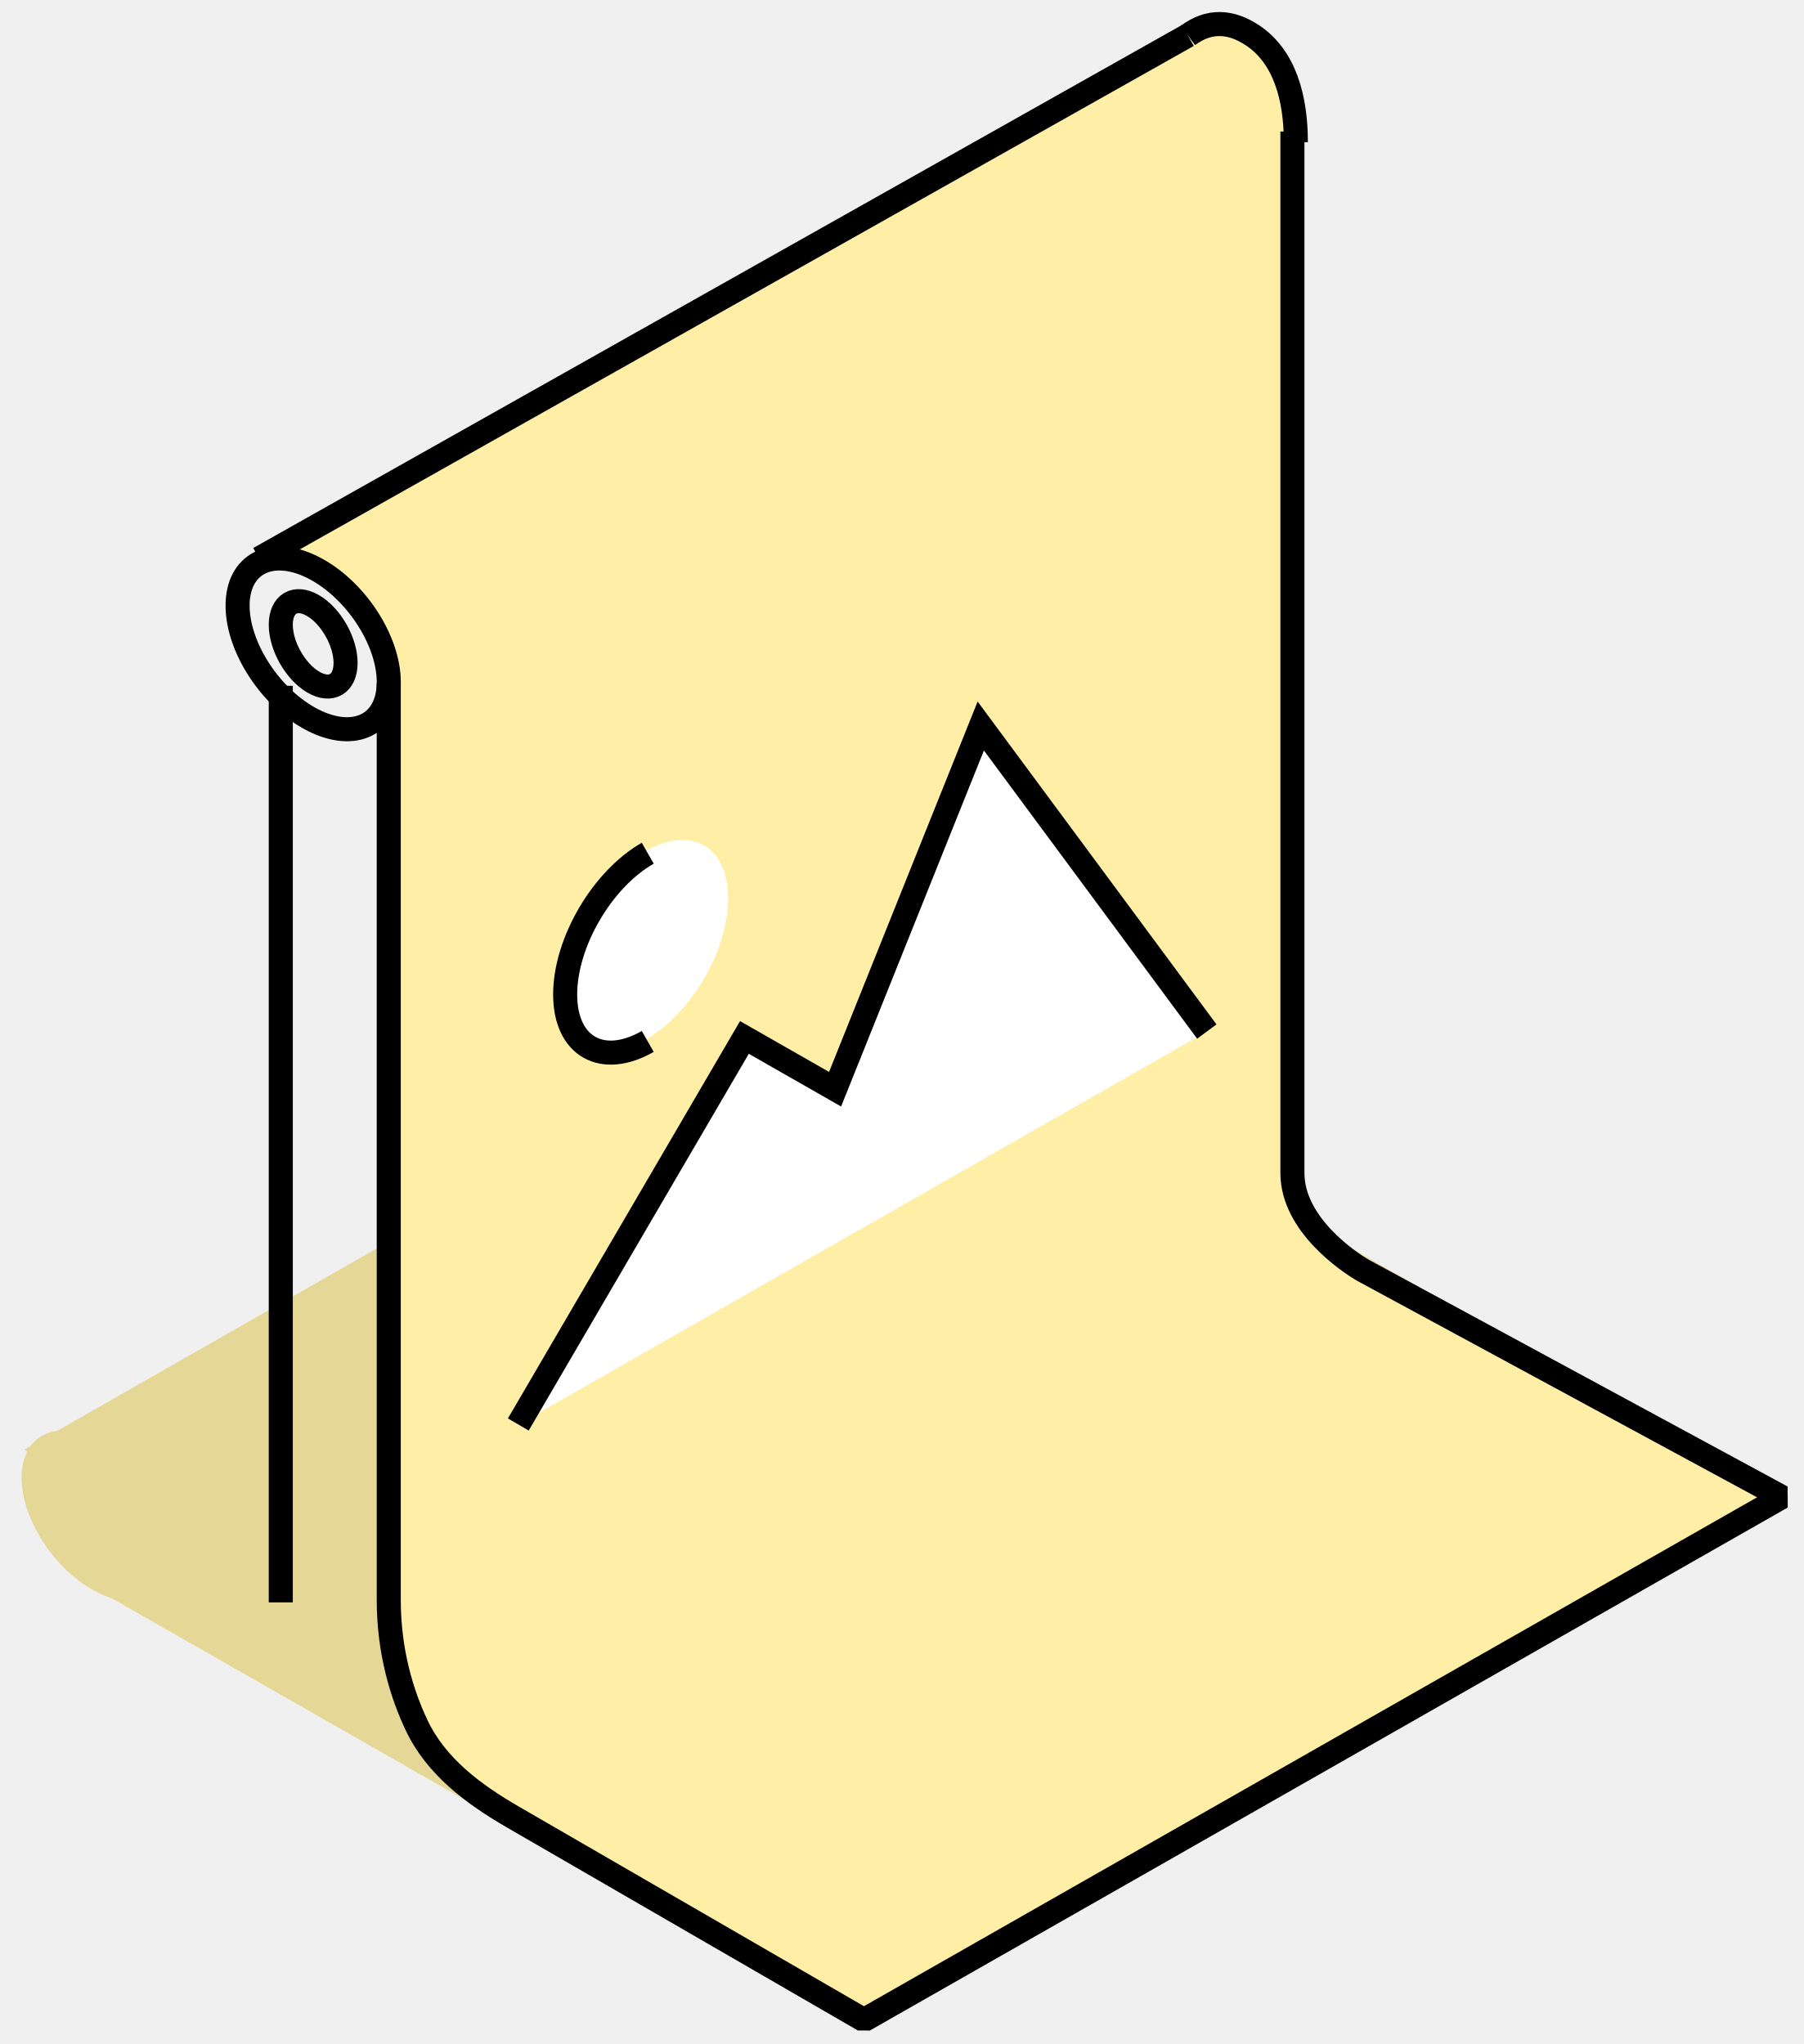
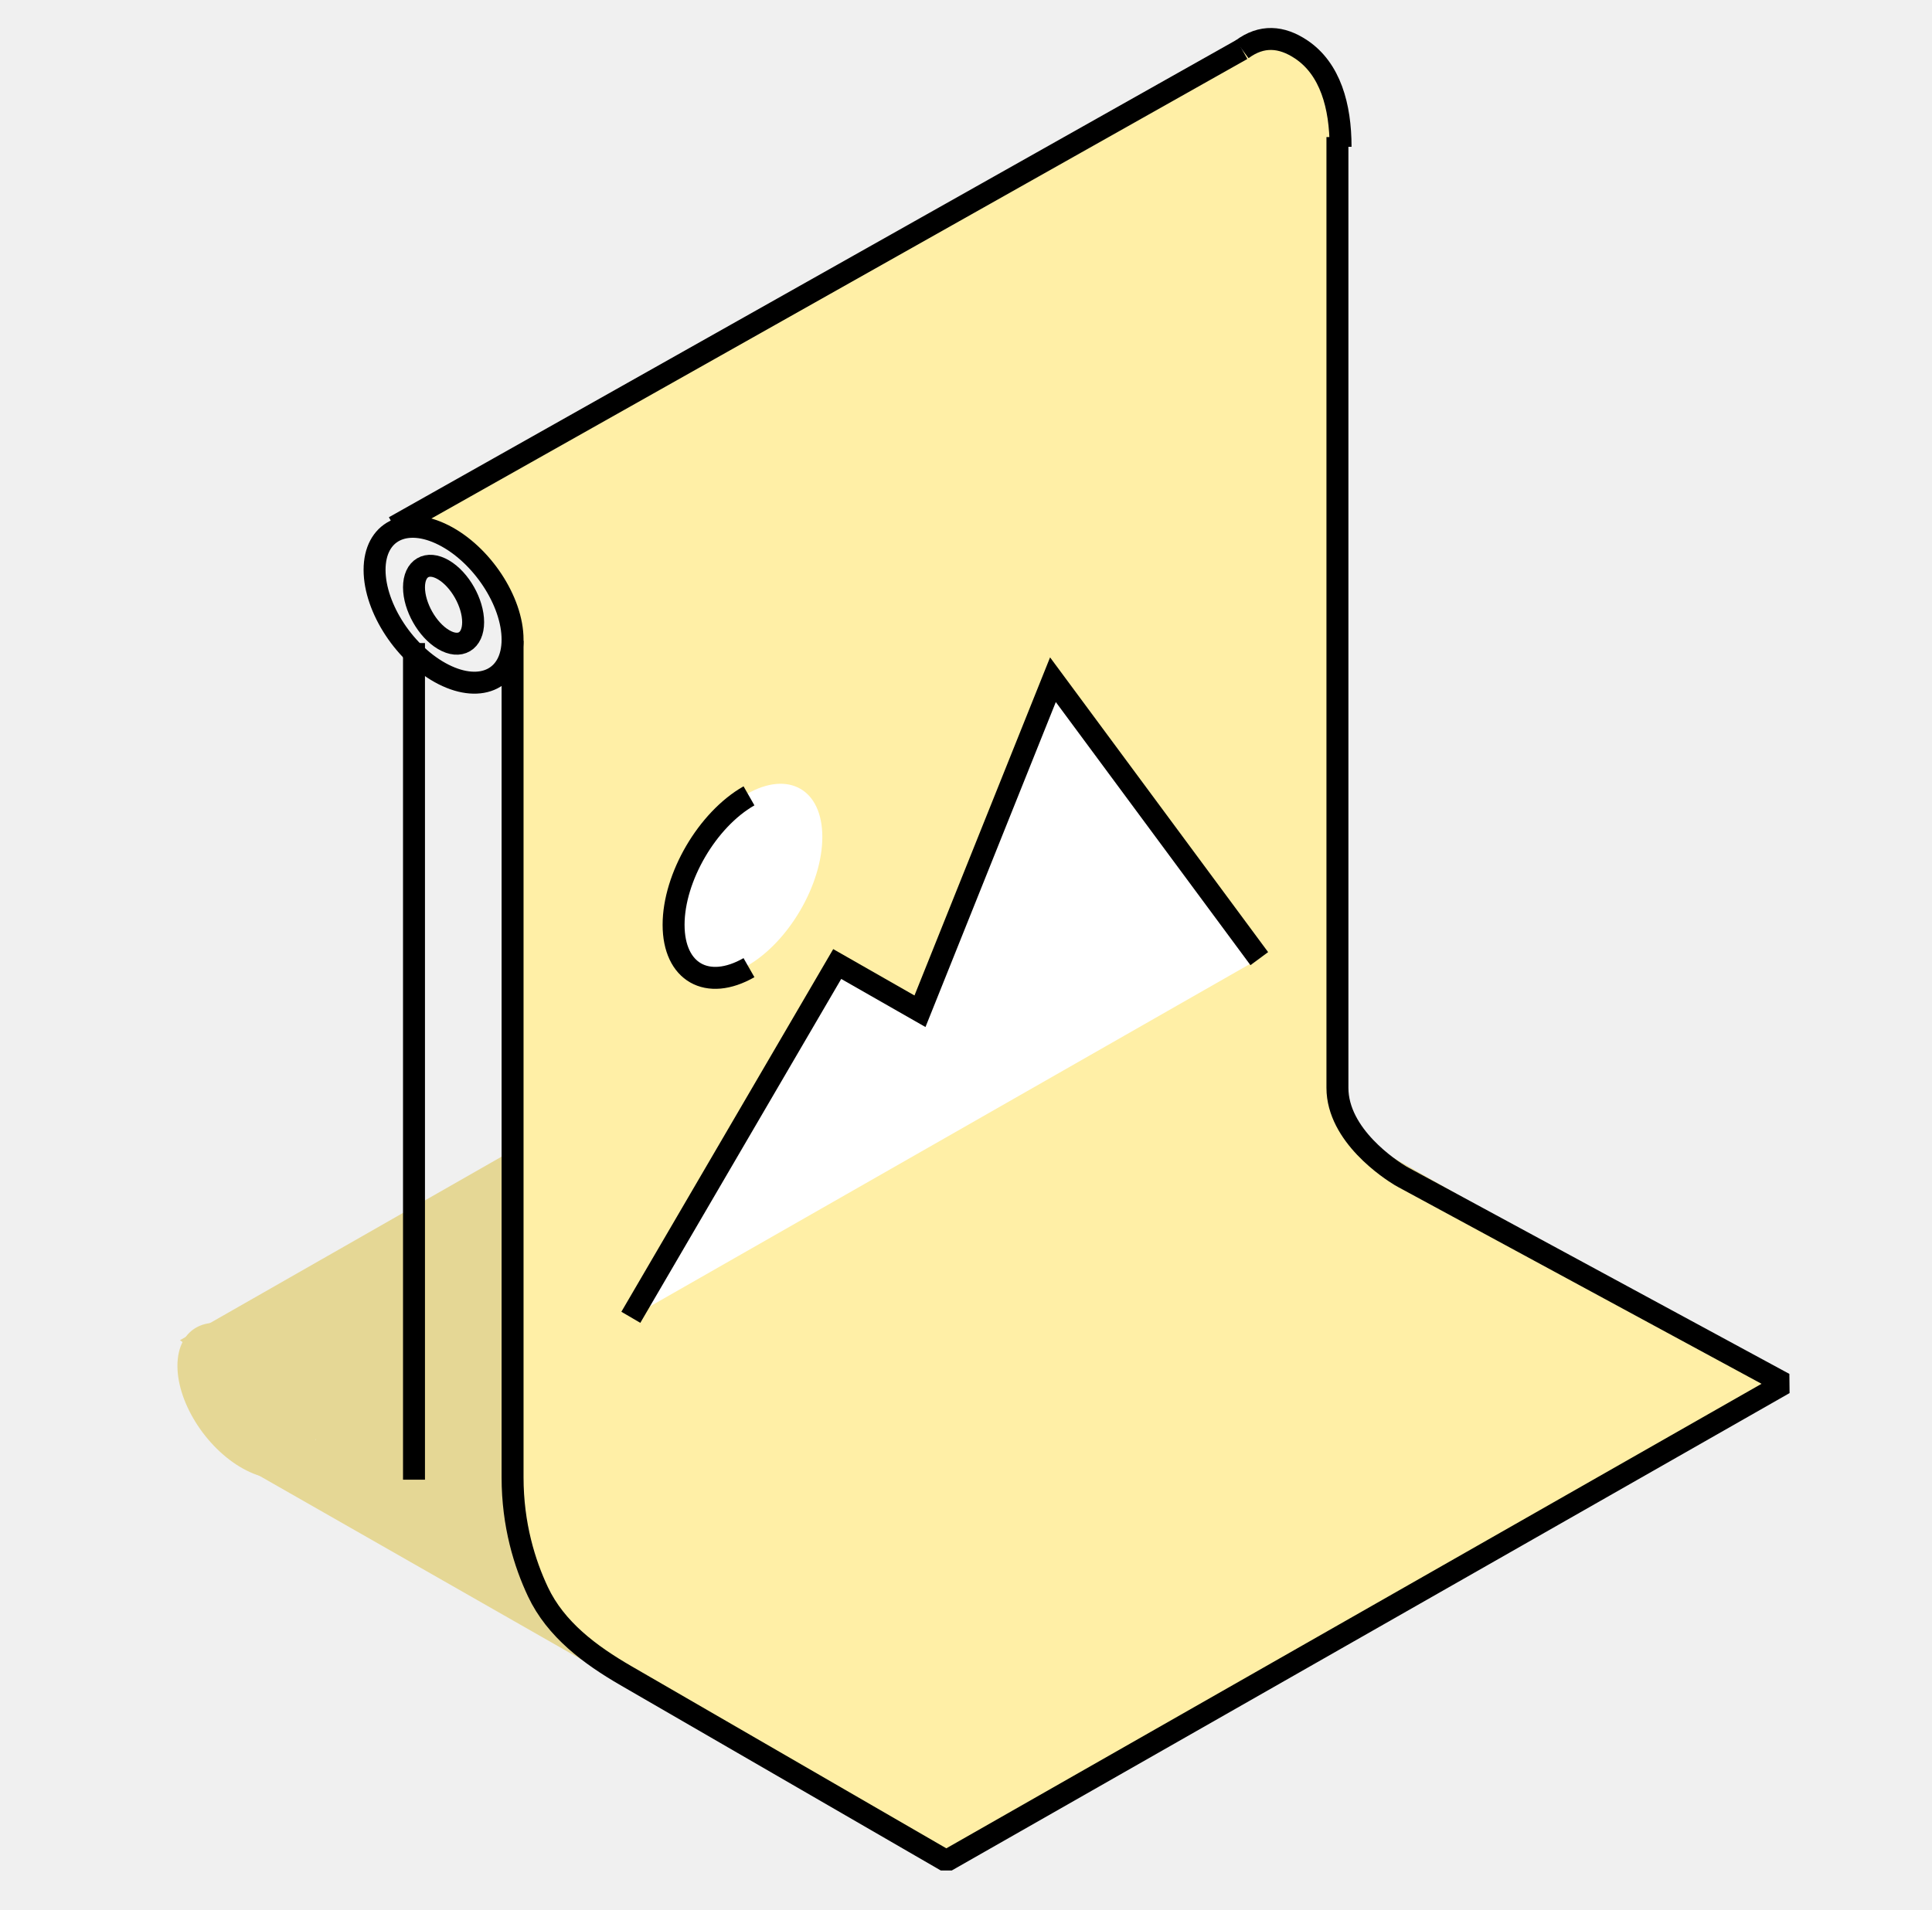
- <svg xmlns="http://www.w3.org/2000/svg" width="75" height="85" fill="none">
-   <path fill="#E5D795" d="M4.47 66.364l38.514-21.982 21.376 12.2-38.514 21.983z" />
-   <path d="M1.013 60.28L27.29 45.283l21.376 12.2-26.277 14.998L8.22 65.55l-7.206-5.27z" fill="#E5D795" />
-   <path d="M35.919 84.005l38.163-21.75-17.341-9.39a3.52 3.52 0 01-.142-.08c-.444-.269-2.865-1.83-2.865-4.005l.001-43.311c0-4.508-2.599-4.632-3.898-4.13l-38.612 21.75 1.347.444c2.514.355 3.442 3.401 3.591 4.88v38.115c0 2.17.553 3.934 1.158 5.215.807 1.712 2.368 2.873 4.006 3.82l14.591 8.442z" fill="#FFEFA6" />
-   <path d="M16.163 28.413v38.115c0 2.17.553 3.934 1.157 5.215.808 1.712 2.369 2.873 4.007 3.82l14.591 8.442 38.164-21.75-17.341-9.39a3.448 3.448 0 01-.142-.08c-.445-.269-2.865-1.83-2.865-4.005V5.47m-42.06 61.166V28.52m-.899-5.296l38.613-21.75" stroke="#000" stroke-linejoin="bevel" />
-   <path d="M16.164 28.363c0 1.753-1.407 2.464-3.143 1.587-1.736-.877-3.143-3.009-3.143-4.763s1.407-2.464 3.143-1.587c1.735.877 3.143 3.01 3.143 4.763z" stroke="#000" stroke-linejoin="bevel" />
-   <path d="M7.184 64.626c0 1.753-1.407 2.464-3.143 1.587C2.306 65.336.9 63.203.898 61.45c0-1.754 1.407-2.465 3.143-1.588 1.736.877 3.143 3.01 3.143 4.764z" fill="#E5D795" />
-   <path d="M14.368 27.569c0 .877-.603 1.232-1.347.794-.744-.439-1.347-1.505-1.347-2.382 0-.877.603-1.232 1.347-.794.744.439 1.347 1.505 1.347 2.382zM53.877 5.913c0-1.855-.469-3.553-1.795-4.439-.895-.597-1.796-.666-2.694 0" stroke="#000" stroke-linejoin="bevel" />
-   <path d="M50.175 42.897l-9.398-12.706-6.057 15.104-3.77-2.152-9.4 16.094 28.625-16.34z" fill="#fff" />
-   <path d="M50.175 42.897l-9.398-12.706-6.057 15.104-3.77-2.152-9.4 16.094" stroke="#000" />
-   <ellipse rx="3.954" ry="3.92" transform="matrix(.86847 -.49575 -.00003 1 26.839 39.315)" fill="#fff" />
-   <path d="M26.931 43.309c-1.896 1.083-3.434.208-3.434-1.954 0-2.161 1.538-4.791 3.434-5.874" stroke="#000" />
+ <svg xmlns="http://www.w3.org/2000/svg" width="88" height="87" fill="none">
+   <path fill="#E5D795" d="M11.653 67.14l38.515-21.982 21.376 12.2L33.03 79.34z" />
+   <path d="M8.197 61.056l26.276-14.998 21.377 12.2-26.277 14.998-14.17-6.93-7.206-5.27z" fill="#E5D795" />
+   <path d="M43.102 84.78l38.163-21.75-17.34-9.39a3.52 3.52 0 01-.142-.08c-.445-.269-2.865-1.83-2.865-4.004V6.244c0-4.508-2.598-4.631-3.898-4.13l-38.612 21.75 1.347.444c2.514.355 3.442 3.402 3.592 4.88v38.116c0 2.169.552 3.933 1.157 5.215.808 1.712 2.368 2.872 4.007 3.82l14.591 8.441z" fill="#FFEFA6" />
+   <path d="M23.347 29.189v38.115c0 2.169.552 3.933 1.157 5.215.808 1.712 2.368 2.872 4.006 3.82l14.592 8.442 38.163-21.75-17.34-9.39a3.448 3.448 0 01-.142-.08c-.445-.27-2.865-1.831-2.865-4.005V6.244M18.857 67.411V29.296M17.959 24L56.571 2.25" stroke="#000" stroke-linejoin="bevel" />
+   <path d="M23.347 29.138c0 1.754-1.407 2.465-3.143 1.588-1.735-.877-3.142-3.01-3.143-4.763 0-1.754 1.407-2.465 3.143-1.588 1.736.877 3.143 3.01 3.143 4.763z" stroke="#000" stroke-linejoin="bevel" />
+   <path d="M14.368 65.401c0 1.754-1.407 2.465-3.143 1.588-1.736-.877-3.143-3.01-3.143-4.764 0-1.753 1.407-2.464 3.143-1.587 1.736.877 3.143 3.01 3.143 4.763z" fill="#E5D795" />
+   <path d="M21.551 28.344c0 .877-.603 1.233-1.347.794-.744-.438-1.347-1.505-1.347-2.381 0-.877.603-1.233 1.347-.794.744.438 1.347 1.505 1.347 2.381zm39.51-21.656c0-1.855-.47-3.553-1.796-4.438-.894-.597-1.796-.667-2.694 0" stroke="#000" stroke-linejoin="bevel" />
+   <path d="M57.359 43.673L47.96 30.966 41.904 46.07l-3.77-2.152-9.4 16.095 28.625-16.34z" fill="#fff" />
+   <path d="M57.359 43.673L47.96 30.966 41.904 46.07l-3.77-2.152-9.4 16.095" stroke="#000" />
+   <ellipse rx="3.954" ry="3.92" transform="matrix(.86847 -.49575 -.00003 1 34.022 40.09)" fill="#fff" />
+   <path d="M34.115 44.084c-1.897 1.083-3.434.208-3.434-1.953 0-2.162 1.537-4.792 3.434-5.875" stroke="#000" />
</svg>
